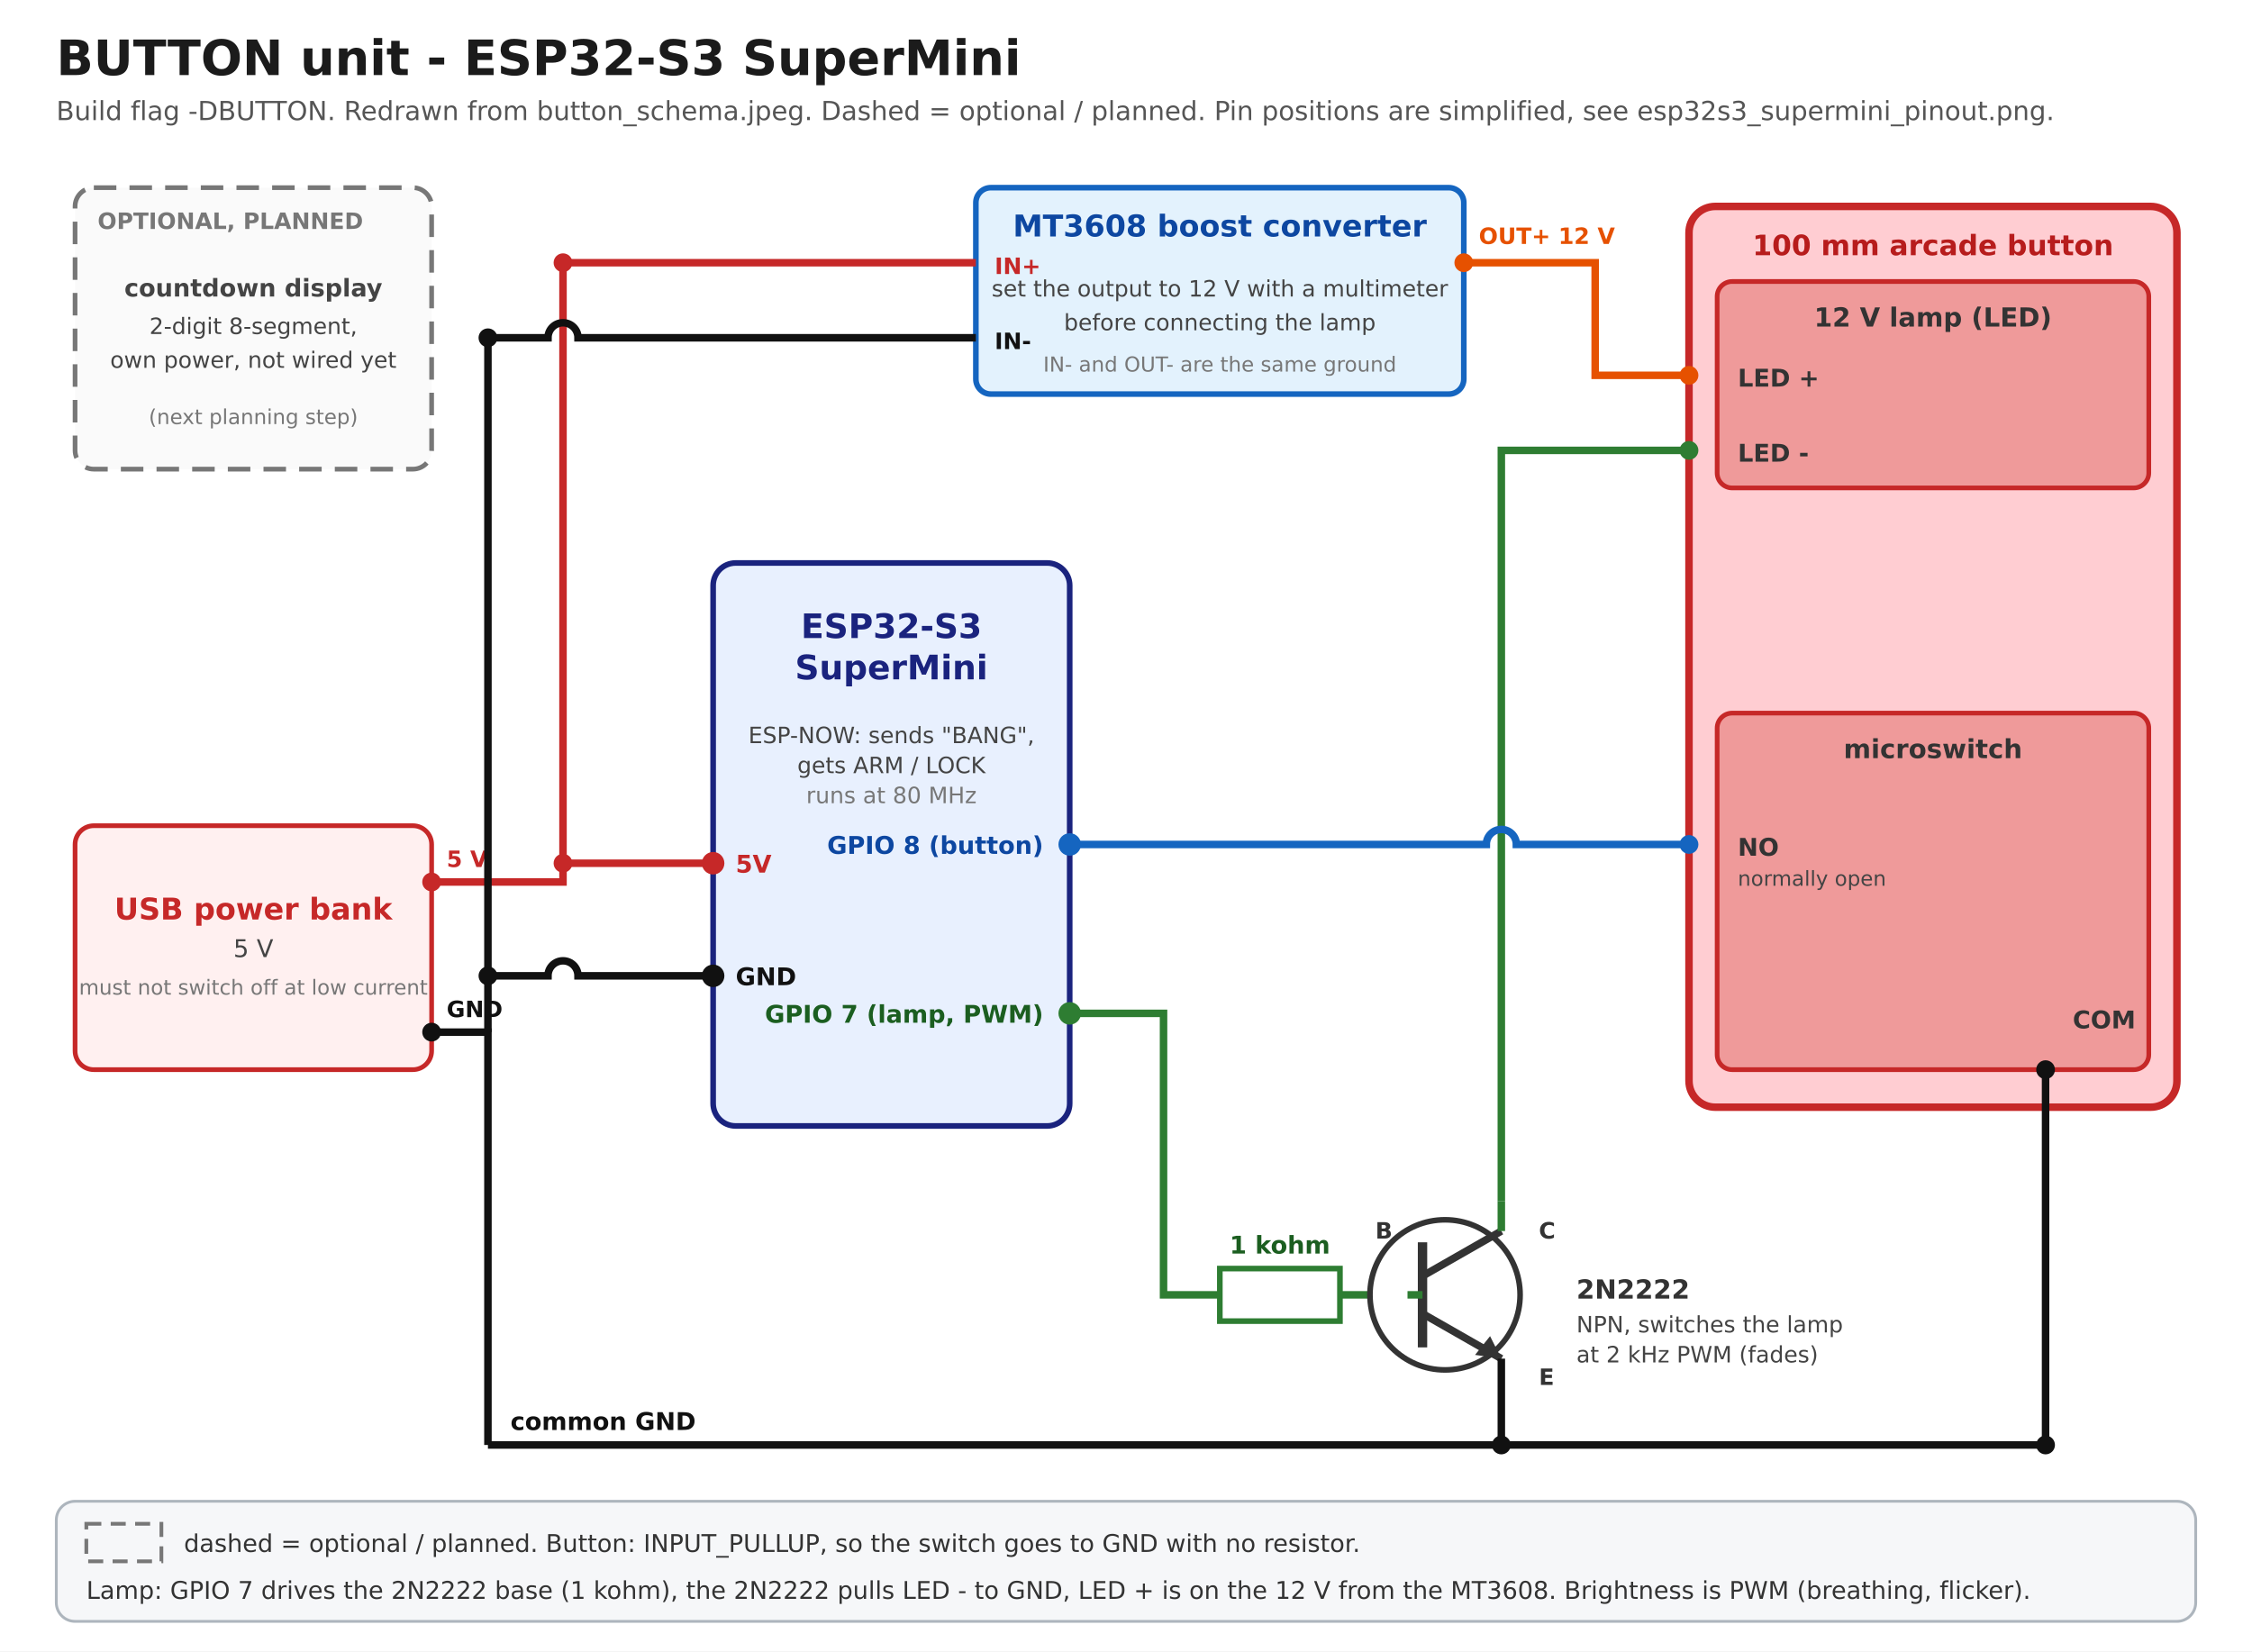
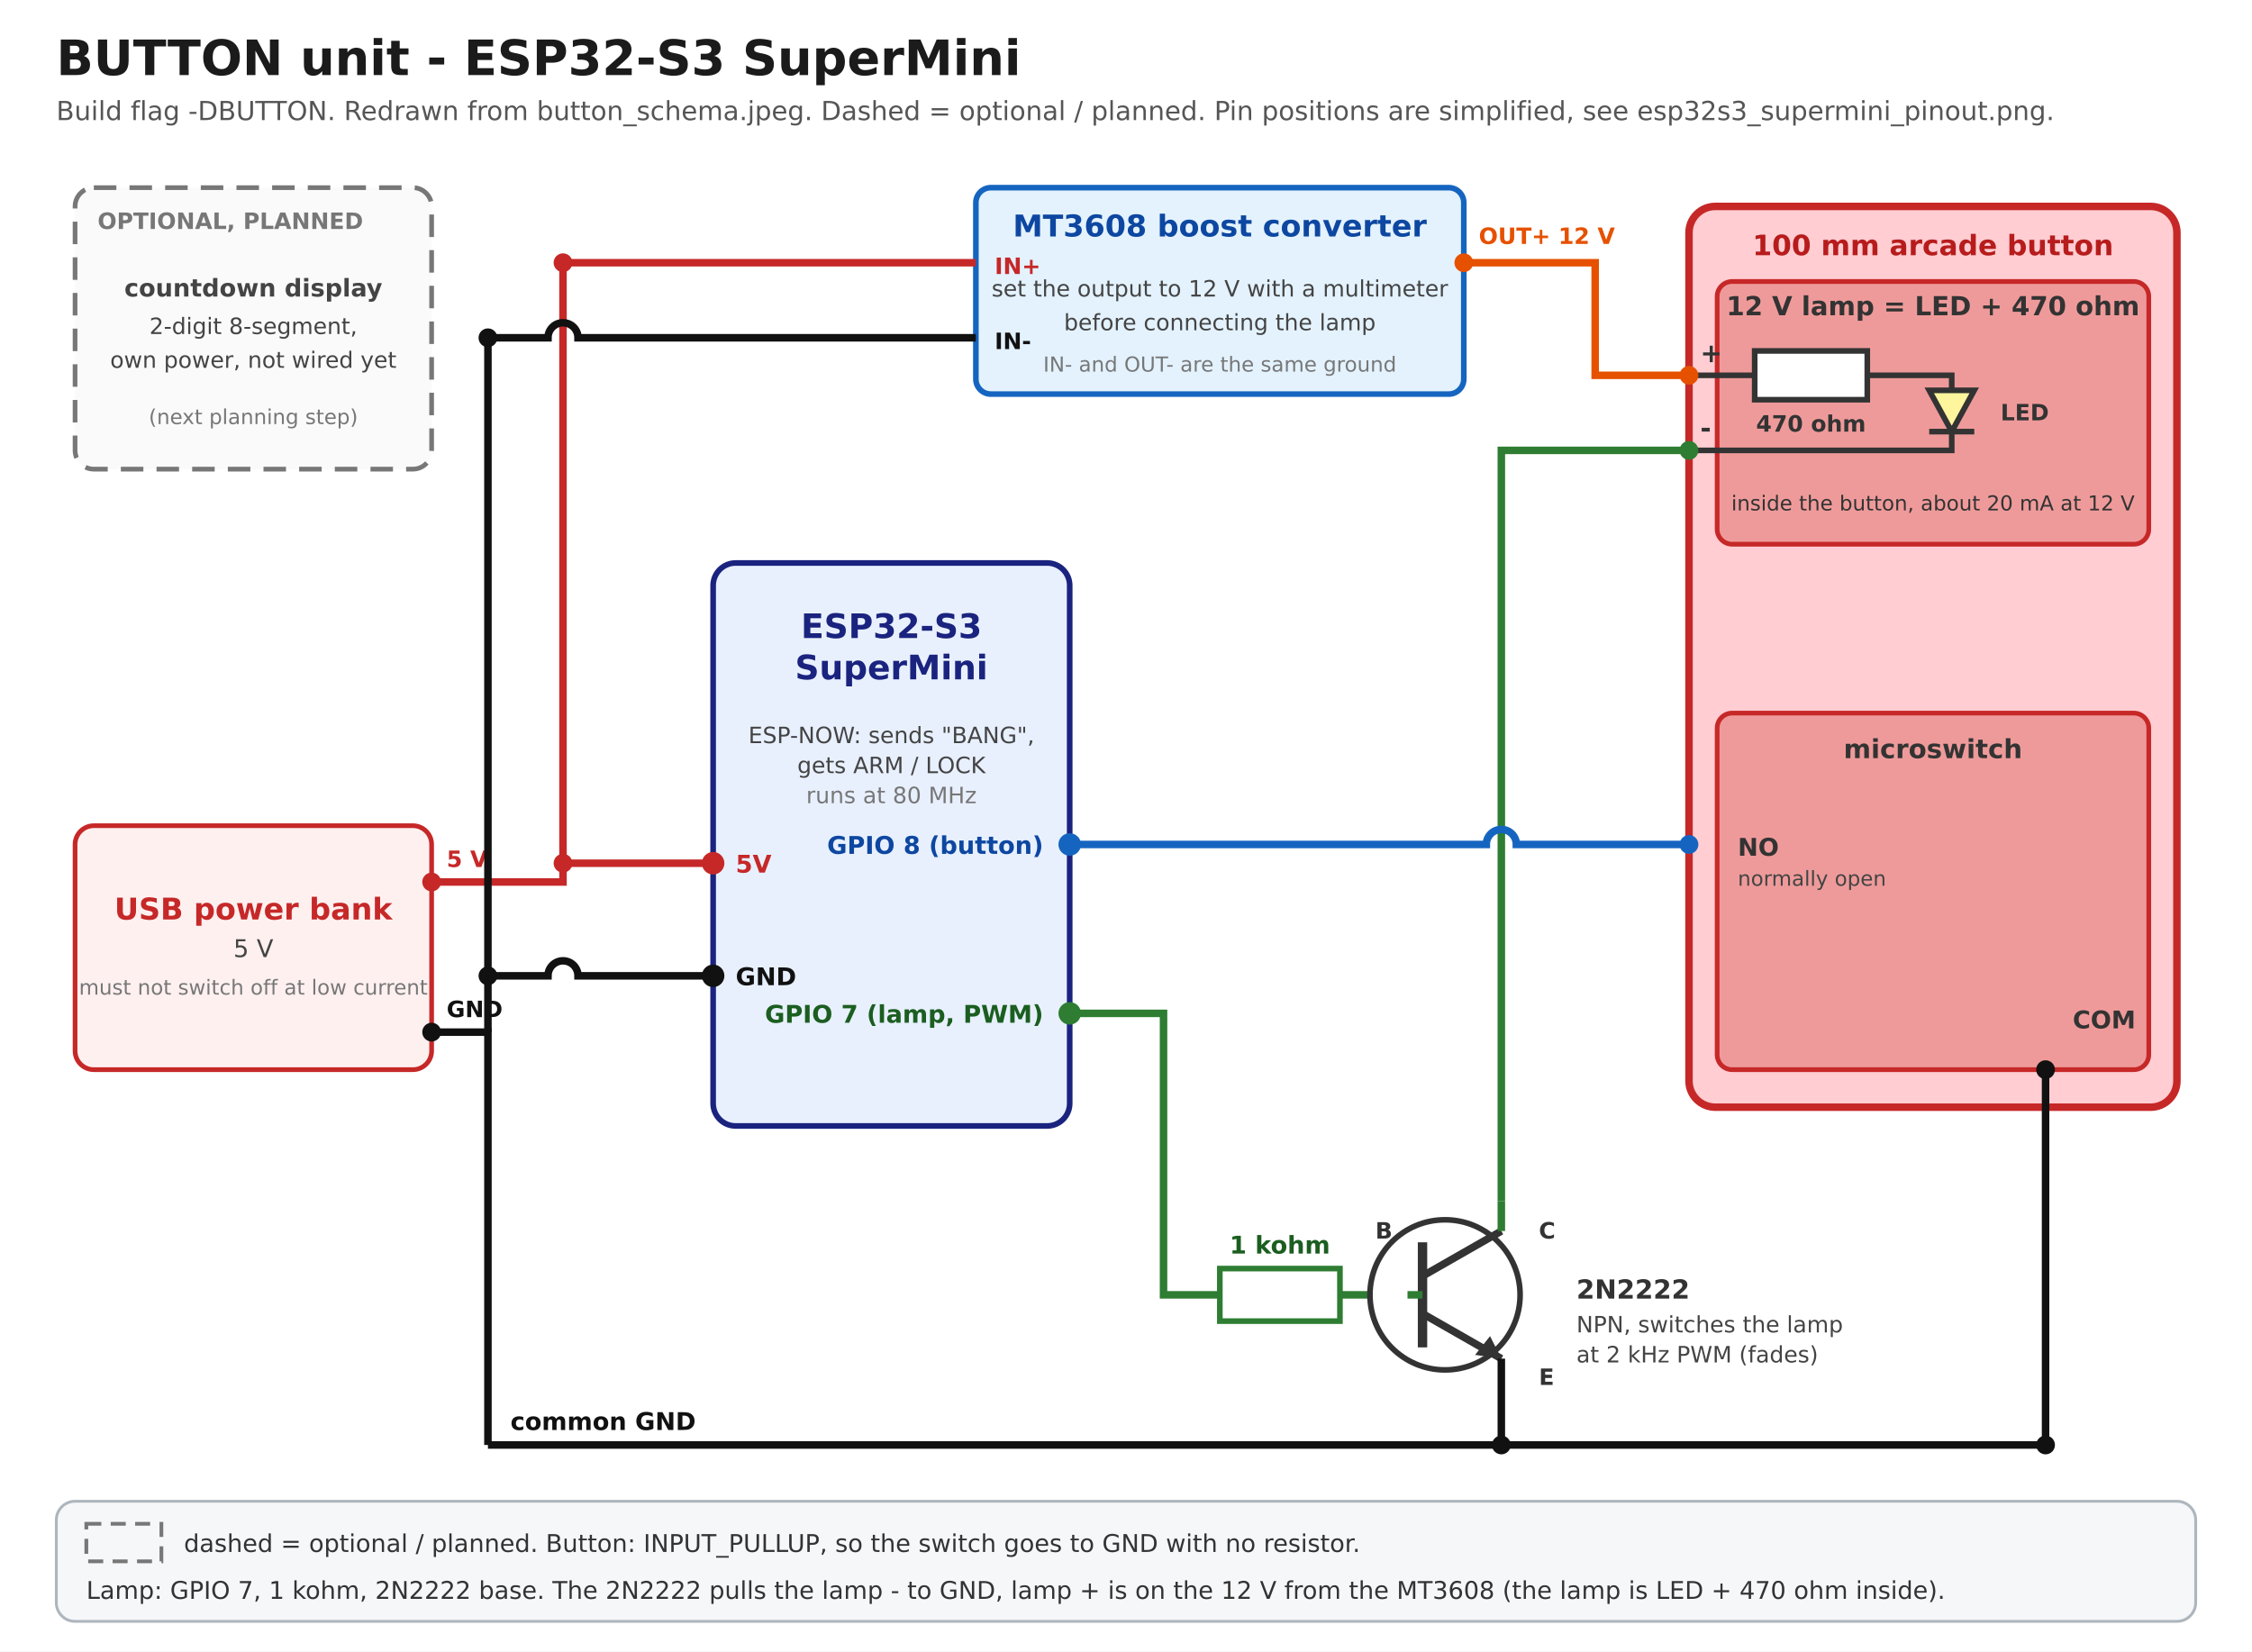
<svg xmlns="http://www.w3.org/2000/svg" viewBox="0 0 1200 880" width="1200" height="880" font-family="DejaVu Sans, Helvetica, Arial, sans-serif">
  <rect width="1200" height="880" fill="#ffffff" />
  <text x="30" y="40" font-size="26" font-weight="bold" fill="#1b1b1b">BUTTON unit - ESP32-S3 SuperMini</text>
  <text x="30" y="64" font-size="14" fill="#555">Build flag -DBUTTON. Redrawn from button_schema.jpeg. Dashed = optional / planned. Pin positions are simplified, see esp32s3_supermini_pinout.png.</text>
  <rect x="40" y="440" width="190" height="130" rx="10" fill="#fff0f0" stroke="#c62828" stroke-width="2.5" />
  <text x="135" y="490" font-size="16" font-weight="bold" fill="#c62828" text-anchor="middle">USB power bank</text>
  <text x="135" y="510" font-size="13" fill="#444" text-anchor="middle">5 V</text>
  <text x="135" y="530" font-size="11" fill="#777" text-anchor="middle">must not switch off at low current</text>
  <polyline points="230,470 300,470 300,140" fill="none" stroke="#c62828" stroke-width="4" />
  <circle cx="230" cy="470" r="5" fill="#c62828" />
  <text x="238" y="462" font-size="12" font-weight="bold" fill="#c62828">5 V</text>
  <polyline points="230,550 260,550 260,770" fill="none" stroke="#111" stroke-width="4" />
  <circle cx="230" cy="550" r="5" fill="#111" />
  <line x1="260" y1="180" x2="260" y2="550" stroke="#111" stroke-width="4" />
  <text x="238" y="542" font-size="12" font-weight="bold" fill="#111">GND</text>
  <line x1="260" y1="770" x2="1090" y2="770" stroke="#111" stroke-width="4" />
  <text x="272" y="762" font-size="13" font-weight="bold" fill="#111">common GND</text>
  <rect x="40" y="100" width="190" height="150" rx="10" fill="#fafafa" stroke="#777" stroke-width="2.5" stroke-dasharray="12 7" />
  <text x="52" y="122" font-size="12" font-weight="bold" fill="#777">OPTIONAL, PLANNED</text>
  <text x="135" y="158" font-size="13" font-weight="bold" fill="#444" text-anchor="middle">countdown display</text>
  <text x="135" y="178" font-size="12" fill="#444" text-anchor="middle">2-digit 8-segment,</text>
  <text x="135" y="196" font-size="12" fill="#444" text-anchor="middle">own power, not wired yet</text>
  <text x="135" y="226" font-size="11" fill="#777" text-anchor="middle">(next planning step)</text>
  <rect x="520" y="100" width="260" height="110" rx="8" fill="#e3f2fd" stroke="#1565c0" stroke-width="3" />
  <text x="650" y="126" font-size="16" font-weight="bold" fill="#0d47a1" text-anchor="middle">MT3608 boost converter</text>
  <text x="650" y="158" font-size="12" fill="#444" text-anchor="middle">set the output to 12 V with a multimeter</text>
  <text x="650" y="176" font-size="12" fill="#444" text-anchor="middle">before connecting the lamp</text>
  <text x="650" y="198" font-size="11" fill="#777" text-anchor="middle">IN- and OUT- are the same ground</text>
  <text x="530" y="146" font-size="12" font-weight="bold" fill="#c62828">IN+</text>
  <text x="530" y="186" font-size="12" font-weight="bold" fill="#111">IN-</text>
  <text x="788" y="130" font-size="12" font-weight="bold" fill="#e65100">OUT+ 12 V</text>
  <line x1="300" y1="140" x2="520" y2="140" stroke="#c62828" stroke-width="4" />
  <circle cx="300" cy="140" r="5" fill="#c62828" />
  <path d="M260,180 L292,180 A8,8 0 0 1 308,180 L520,180" fill="none" stroke="#111" stroke-width="4" />
  <circle cx="260" cy="180" r="5" fill="#111" />
  <rect x="380" y="300" width="190" height="300" rx="12" fill="#e8f0fe" stroke="#1a237e" stroke-width="3" />
  <text x="475" y="340" font-size="18" font-weight="bold" fill="#1a237e" text-anchor="middle">ESP32-S3</text>
  <text x="475" y="362" font-size="18" font-weight="bold" fill="#1a237e" text-anchor="middle">SuperMini</text>
  <text x="475" y="396" font-size="12" fill="#444" text-anchor="middle">ESP-NOW: sends "BANG",</text>
  <text x="475" y="412" font-size="12" fill="#444" text-anchor="middle">gets ARM / LOCK</text>
  <text x="475" y="428" font-size="12" fill="#777" text-anchor="middle">runs at 80 MHz</text>
  <circle cx="380" cy="460" r="6" fill="#c62828" />
  <text x="392" y="465" font-size="13" font-weight="bold" fill="#c62828">5V</text>
  <circle cx="380" cy="520" r="6" fill="#111" />
  <text x="392" y="525" font-size="13" font-weight="bold" fill="#111">GND</text>
  <line x1="300" y1="460" x2="380" y2="460" stroke="#c62828" stroke-width="4" />
  <circle cx="300" cy="460" r="5" fill="#c62828" />
  <path d="M260,520 L292,520 A8,8 0 0 1 308,520 L380,520" fill="none" stroke="#111" stroke-width="4" />
  <circle cx="260" cy="520" r="5" fill="#111" />
  <circle cx="570" cy="450" r="6" fill="#1565c0" />
  <text x="556" y="455" font-size="13" font-weight="bold" fill="#0d47a1" text-anchor="end">GPIO 8 (button)</text>
  <circle cx="570" cy="540" r="6" fill="#2e7d32" />
  <text x="556" y="545" font-size="13" font-weight="bold" fill="#1b5e20" text-anchor="end">GPIO 7 (lamp, PWM)</text>
  <rect x="900" y="110" width="260" height="480" rx="14" fill="#ffcdd2" stroke="#c62828" stroke-width="4" />
  <text x="1030" y="136" font-size="15" font-weight="bold" fill="#b71c1c" text-anchor="middle">100 mm arcade button</text>
-   <rect x="915" y="150" width="230" height="110" rx="8" fill="#ef9a9a" stroke="#c62828" stroke-width="2.5" />
-   <text x="1030" y="174" font-size="14" font-weight="bold" fill="#333" text-anchor="middle">12 V lamp (LED)</text>
-   <text x="926" y="206" font-size="13" font-weight="bold" fill="#333">LED +</text>
-   <text x="926" y="246" font-size="13" font-weight="bold" fill="#333">LED -</text>
+   <rect x="915" y="150" width="230" height="140" rx="8" fill="#ef9a9a" stroke="#c62828" stroke-width="2.5" />
+   <text x="1030" y="168" font-size="14" font-weight="bold" fill="#333" text-anchor="middle">12 V lamp = LED + 470 ohm</text>
+   <text x="906" y="193" font-size="14" font-weight="bold" fill="#333">+</text>
+   <text x="906" y="233" font-size="14" font-weight="bold" fill="#333">-</text>
+   <line x1="900" y1="200" x2="935" y2="200" stroke="#333" stroke-width="3" />
+   <rect x="935" y="187" width="60" height="26" fill="#fff" stroke="#333" stroke-width="3" />
+   <text x="965" y="230" font-size="12" font-weight="bold" fill="#333" text-anchor="middle">470 ohm</text>
+   <polyline points="995,200 1040,200 1040,208" fill="none" stroke="#333" stroke-width="3" />
+   <polygon points="1028,208 1052,208 1040,230" fill="#fff59d" stroke="#333" stroke-width="3" />
+   <line x1="1028" y1="230" x2="1052" y2="230" stroke="#333" stroke-width="3" />
+   <polyline points="1040,230 1040,240 900,240" fill="none" stroke="#333" stroke-width="3" />
+   <text x="1066" y="224" font-size="12" font-weight="bold" fill="#333">LED</text>
+   <text x="1030" y="272" font-size="11" fill="#333" text-anchor="middle">inside the button, about 20 mA at 12 V</text>
  <rect x="915" y="380" width="230" height="190" rx="8" fill="#ef9a9a" stroke="#c62828" stroke-width="2.5" />
  <text x="1030" y="404" font-size="14" font-weight="bold" fill="#333" text-anchor="middle">microswitch</text>
  <text x="926" y="456" font-size="13" font-weight="bold" fill="#333">NO</text>
  <text x="926" y="472" font-size="11" fill="#444">normally open</text>
  <text x="1138" y="548" font-size="13" font-weight="bold" fill="#333" text-anchor="end">COM</text>
  <circle cx="900" cy="200" r="5" fill="#e65100" />
  <circle cx="900" cy="240" r="5" fill="#2e7d32" />
  <circle cx="900" cy="450" r="5" fill="#1565c0" />
  <circle cx="1090" cy="570" r="5" fill="#111" />
  <polyline points="780,140 850,140 850,200 900,200" fill="none" stroke="#e65100" stroke-width="4" />
  <circle cx="780" cy="140" r="5" fill="#e65100" />
  <polyline points="800,640 800,240 900,240" fill="none" stroke="#2e7d32" stroke-width="4" />
  <path d="M570,450 L792,450 A8,8 0 0 1 808,450 L900,450" fill="none" stroke="#1565c0" stroke-width="4" />
  <polyline points="1090,570 1090,770" fill="none" stroke="#111" stroke-width="4" />
  <circle cx="1090" cy="770" r="5" fill="#111" />
  <polyline points="570,540 620,540 620,690 650,690" fill="none" stroke="#2e7d32" stroke-width="4" />
  <rect x="650" y="676" width="64" height="28" fill="#fff" stroke="#2e7d32" stroke-width="3" />
  <text x="682" y="668" font-size="13" font-weight="bold" fill="#1b5e20" text-anchor="middle">1 kohm</text>
  <polyline points="714,690 750,690" fill="none" stroke="#2e7d32" stroke-width="4" />
  <circle cx="770" cy="690" r="40" fill="#fff" stroke="#333" stroke-width="3" />
  <line x1="758" y1="662" x2="758" y2="718" stroke="#333" stroke-width="5" />
  <line x1="750" y1="690" x2="758" y2="690" stroke="#2e7d32" stroke-width="4" />
  <line x1="758" y1="680" x2="800" y2="656" stroke="#333" stroke-width="4" />
  <line x1="758" y1="700" x2="800" y2="724" stroke="#333" stroke-width="4" />
  <polygon points="800,724 786,722 794,712" fill="#333" />
  <line x1="800" y1="656" x2="800" y2="640" stroke="#2e7d32" stroke-width="4" />
  <line x1="800" y1="724" x2="800" y2="770" stroke="#111" stroke-width="4" />
  <circle cx="800" cy="770" r="5" fill="#111" />
  <text x="820" y="660" font-size="12" font-weight="bold" fill="#333">C</text>
  <text x="820" y="738" font-size="12" font-weight="bold" fill="#333">E</text>
  <text x="742" y="660" font-size="12" font-weight="bold" fill="#333" text-anchor="end">B</text>
  <text x="840" y="692" font-size="14" font-weight="bold" fill="#333">2N2222</text>
  <text x="840" y="710" font-size="12" fill="#444">NPN, switches the lamp</text>
  <text x="840" y="726" font-size="12" fill="#444">at 2 kHz PWM (fades)</text>
  <rect x="30" y="800" width="1140" height="64" rx="10" fill="#f6f7f9" stroke="#adb5bd" stroke-width="1.5" />
  <rect x="46" y="812" width="40" height="20" fill="none" stroke="#777" stroke-width="2" stroke-dasharray="8 5" />
  <text x="98" y="827" font-size="13" fill="#333">dashed = optional / planned.   Button: INPUT_PULLUP, so the switch goes to GND with no resistor.</text>
-   <text x="46" y="852" font-size="13" fill="#333">Lamp: GPIO 7 drives the 2N2222 base (1 kohm), the 2N2222 pulls LED - to GND, LED + is on the 12 V from the MT3608. Brightness is PWM (breathing, flicker).</text>
+   <text x="46" y="852" font-size="13" fill="#333">Lamp: GPIO 7, 1 kohm, 2N2222 base. The 2N2222 pulls the lamp - to GND, lamp + is on the 12 V from the MT3608 (the lamp is LED + 470 ohm inside).</text>
</svg>
